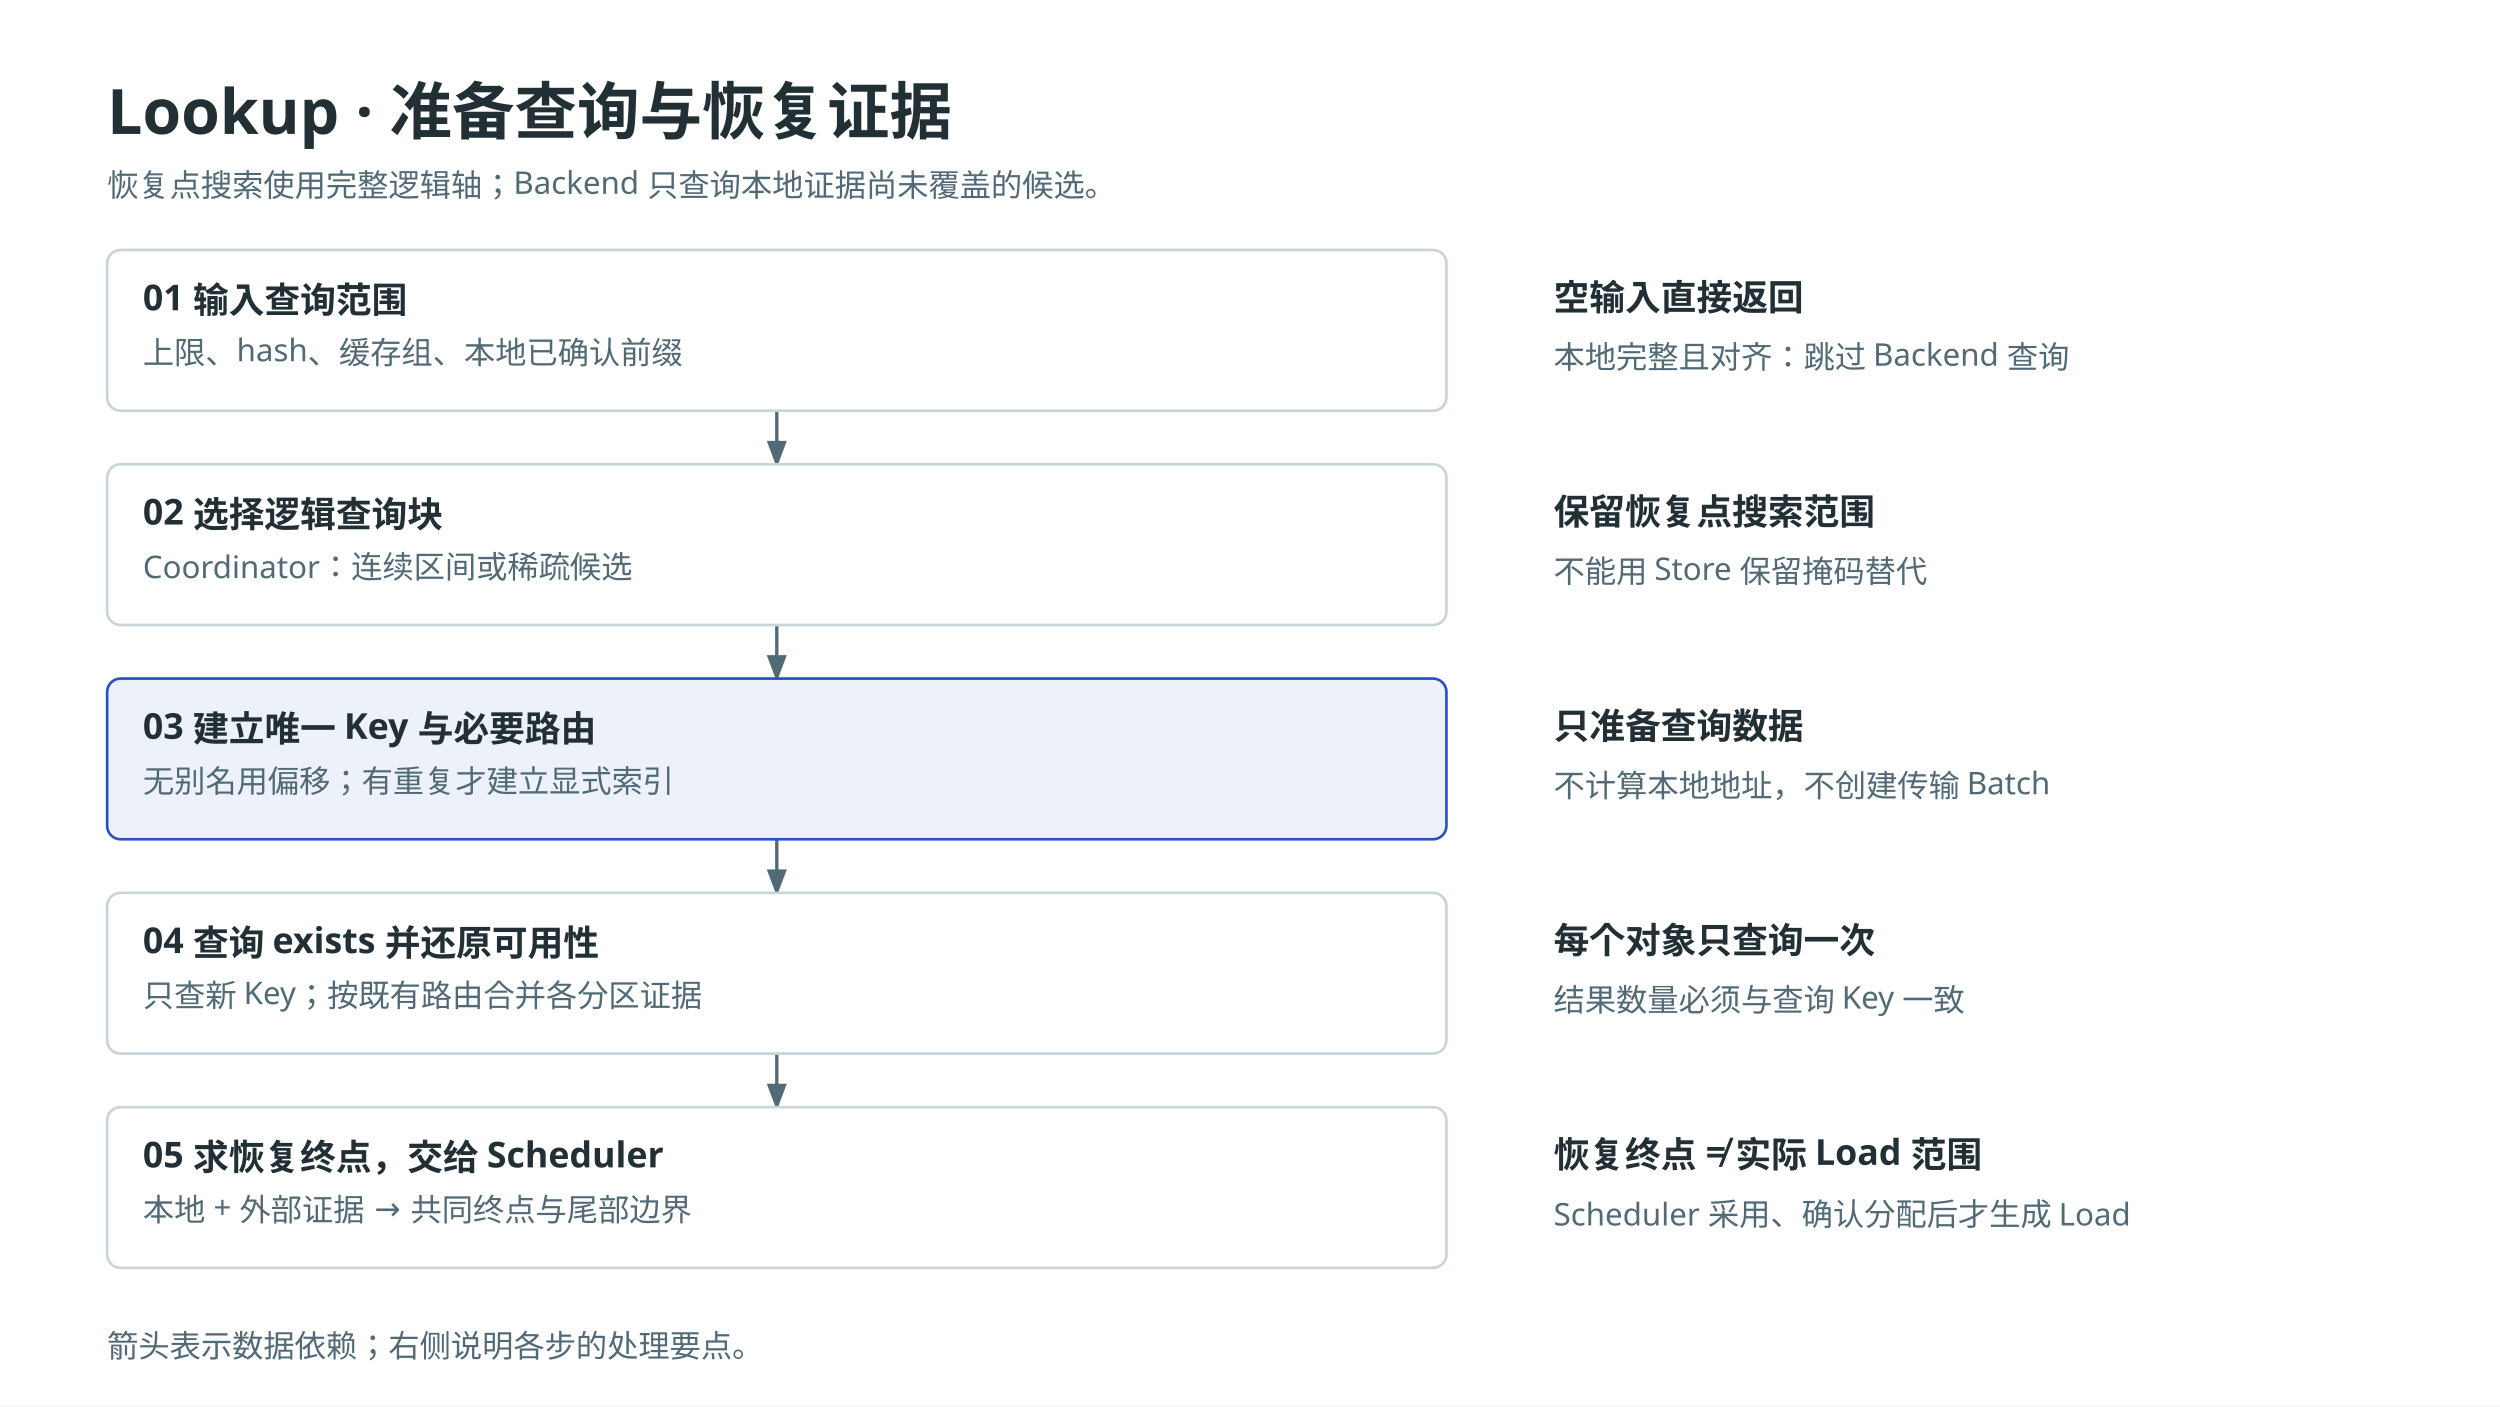
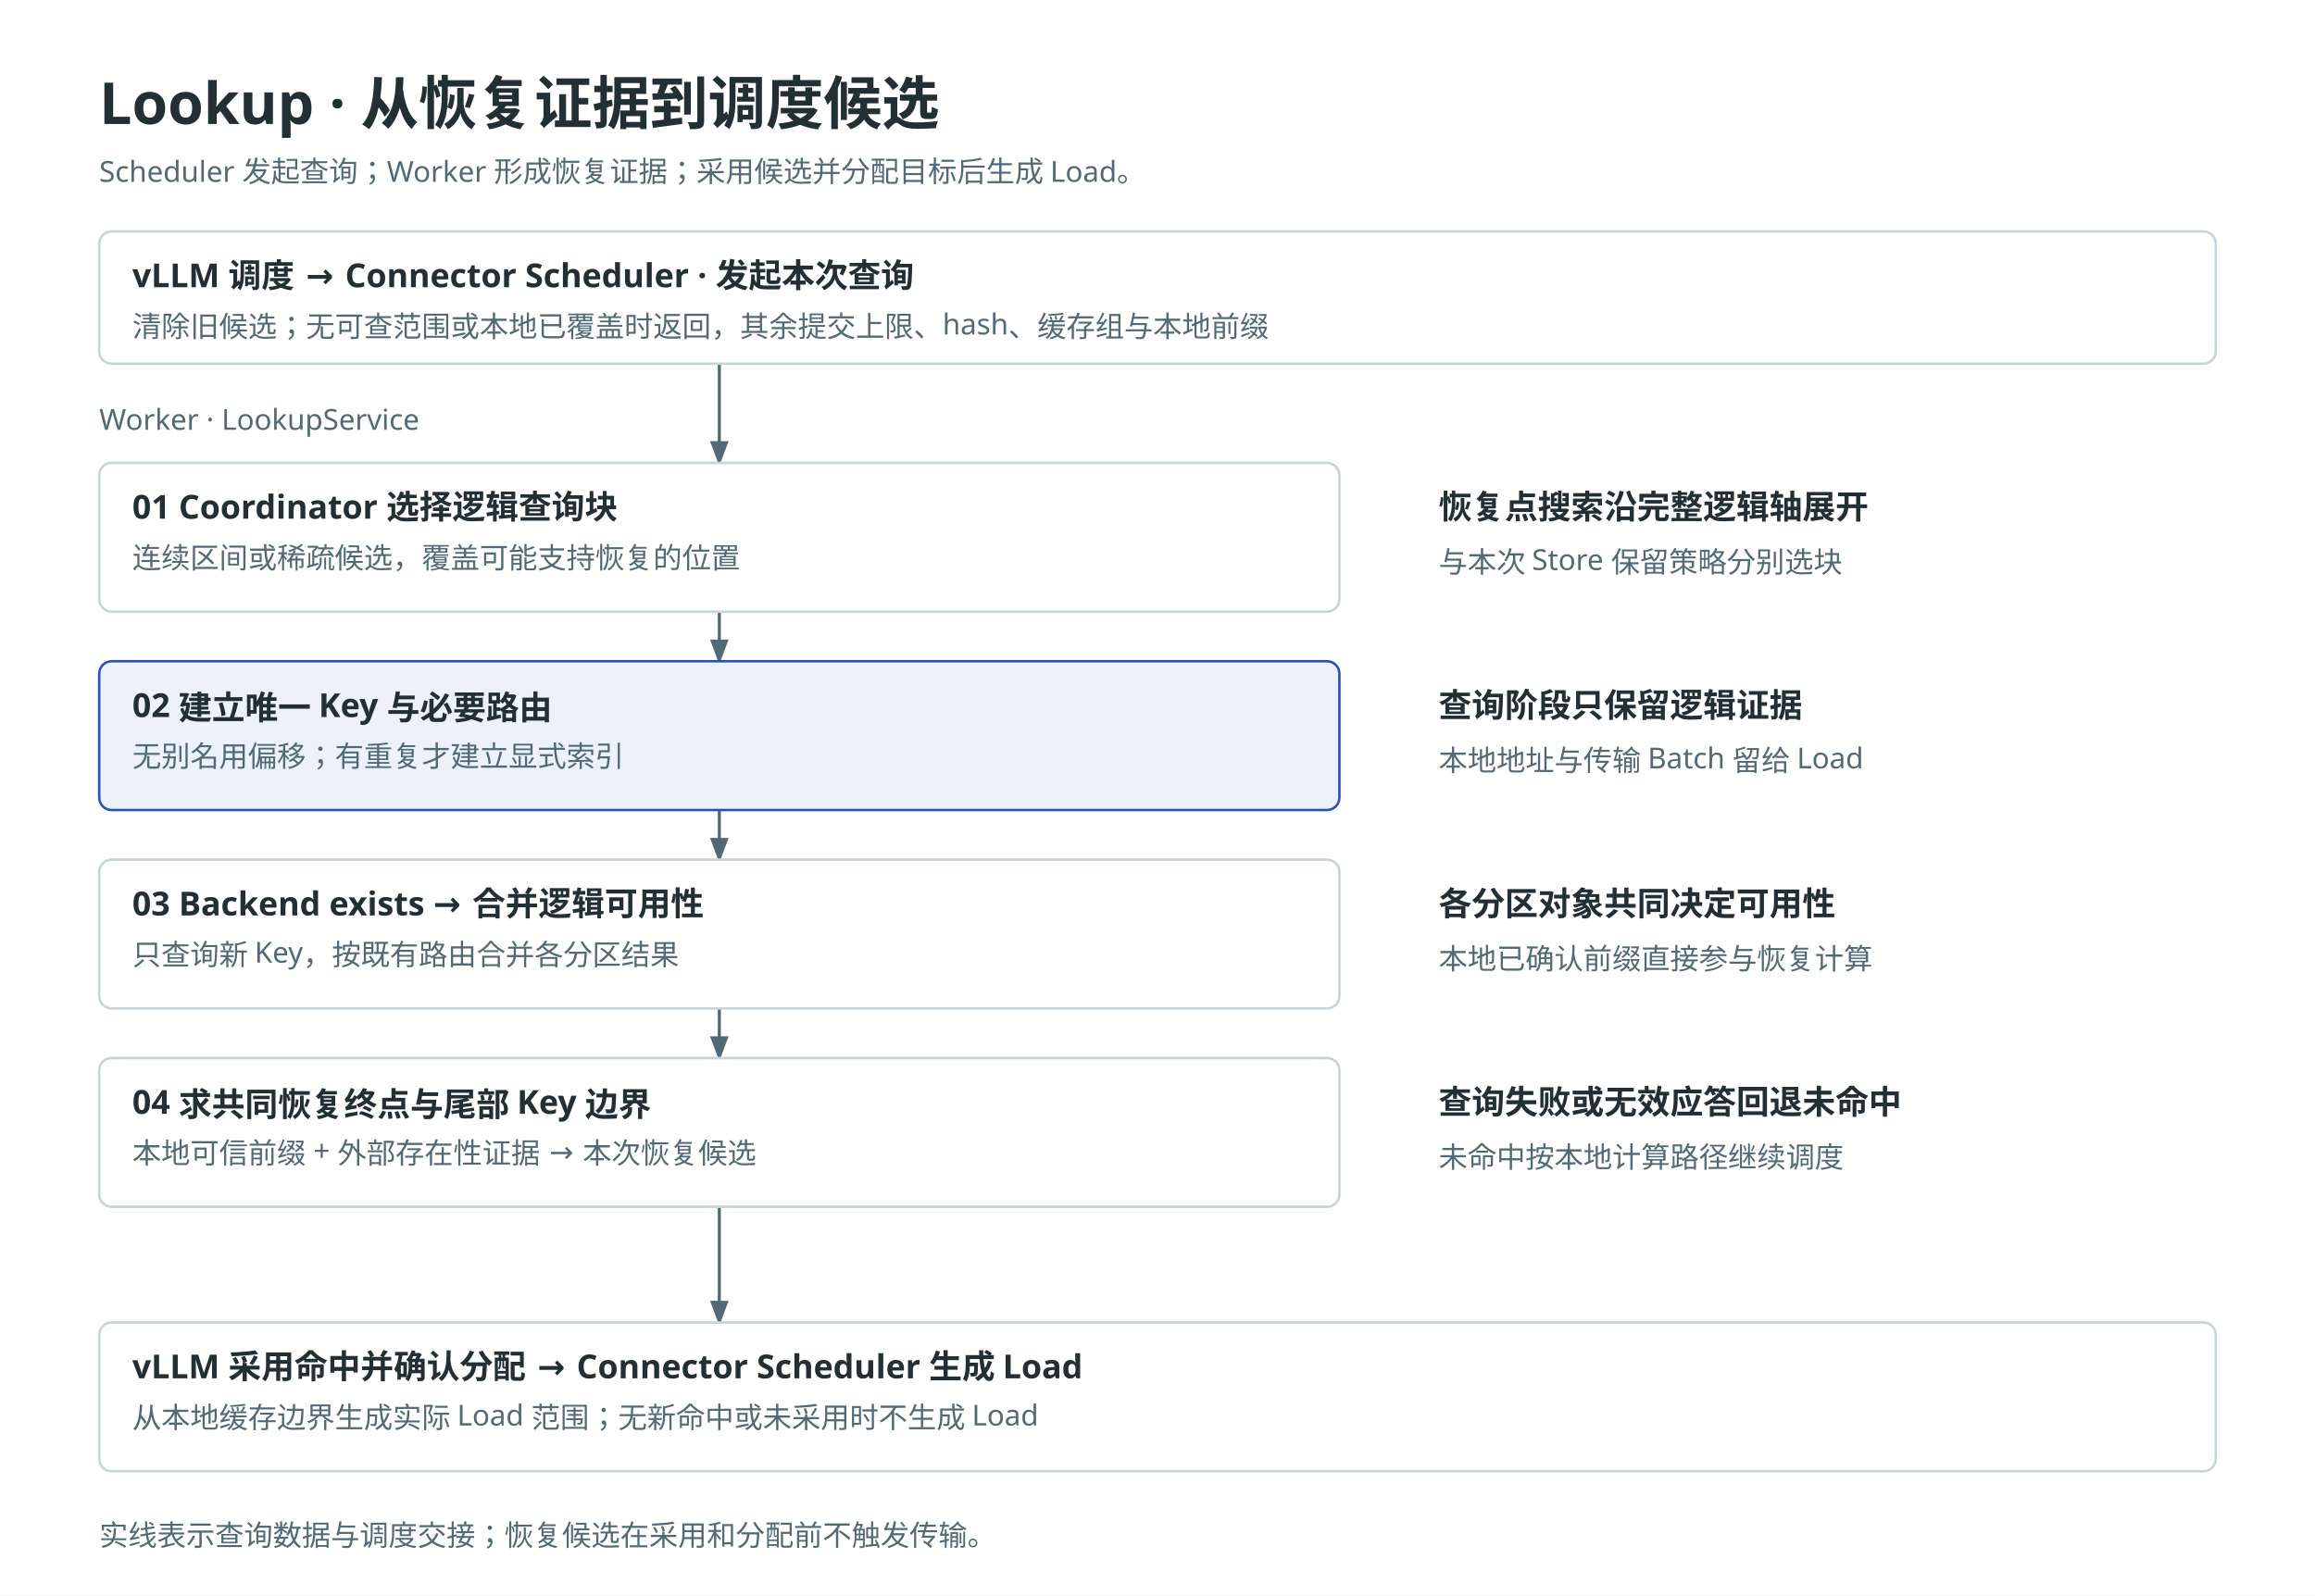
- <svg xmlns="http://www.w3.org/2000/svg" viewBox="0 0 1120 630" role="img" aria-labelledby="lookup_flow-title lookup_flow-desc">
+ <svg xmlns="http://www.w3.org/2000/svg" viewBox="0 0 1120 772" role="img" aria-labelledby="lookup_flow-title lookup_flow-desc">
  <defs>
    <marker id="lookup_flow-arrow" markerWidth="8" markerHeight="6" refX="7" refY="3" orient="auto">
      <polygon points="0 0,8 3,0 6" fill="#526a76" />
    </marker>
-     <marker id="lookup_flow-arrow-accent" markerWidth="8" markerHeight="6" refX="7" refY="3" orient="auto">
-       <polygon points="0 0,8 3,0 6" fill="#2a52be" />
-     </marker>
-     <marker id="lookup_flow-arrow-link" markerWidth="8" markerHeight="6" refX="7" refY="3" orient="auto">
+     <marker id="lookup_flow-link" markerWidth="8" markerHeight="6" refX="7" refY="3" orient="auto">
      <polygon points="0 0,8 3,0 6" fill="#2a9cbe" />
    </marker>
-     <style>text{font-family:'Geist','PingFang SC','Noto Sans SC',sans-serif;font-size:16px;fill:#223036}.title{font-size:28px;font-weight:600}.name{font-weight:600}.muted{fill:#526a76;font-size:14px}.band{fill:#fff;stroke:#c8d4d9;stroke-width:1.2}</style>
+     <style>text{font-family:'Geist','PingFang SC','Noto Sans SC',sans-serif;font-size:16px;fill:#223036}.title{font-size:28px;font-weight:600}.name{font-weight:600}.muted{fill:#526a76;font-size:14px}</style>
  </defs>
-   <rect width="1120" height="630" fill="#fff" />
-   <text x="48" y="60" class="title">Lookup · 准备查询与恢复证据</text>
-   <text x="48" y="88" class="muted">恢复点搜索使用完整逻辑轴；Backend 只查询本地证据尚未覆盖的候选。</text>
-   <path d="M 348,184 V 208" fill="none" stroke="#526a76" stroke-width="1.5" marker-end="url(#lookup_flow-arrow)" />
-   <path d="M 348,280 V 304" fill="none" stroke="#526a76" stroke-width="1.5" marker-end="url(#lookup_flow-arrow)" />
-   <path d="M 348,376 V 400" fill="none" stroke="#526a76" stroke-width="1.5" marker-end="url(#lookup_flow-arrow)" />
-   <path d="M 348,472 V 496" fill="none" stroke="#526a76" stroke-width="1.5" marker-end="url(#lookup_flow-arrow)" />
+   <rect width="1120" height="772" fill="#fff" />
+   <text x="48" y="60" class="title">Lookup · 从恢复证据到调度候选</text>
+   <text x="48" y="88" class="muted">Scheduler 发起查询；Worker 形成恢复证据；采用候选并分配目标后生成 Load。</text>
+   <path d="M 348,176 V 224" fill="none" stroke="#526a76" stroke-width="1.5" marker-end="url(#lookup_flow-arrow)" />
+   <path d="M 348,296 V 320" fill="none" stroke="#526a76" stroke-width="1.5" marker-end="url(#lookup_flow-arrow)" />
+   <path d="M 348,392 V 416" fill="none" stroke="#526a76" stroke-width="1.5" marker-end="url(#lookup_flow-arrow)" />
+   <path d="M 348,488 V 512" fill="none" stroke="#526a76" stroke-width="1.5" marker-end="url(#lookup_flow-arrow)" />
+   <path d="M 348,584 V 640" fill="none" stroke="#526a76" stroke-width="1.5" marker-end="url(#lookup_flow-arrow)" />
+   <g data-node="scheduler-query">
+     <rect x="48" y="112" width="1024" height="64" rx="6" fill="#fff" stroke="#c8d4d9" stroke-width="1.2" />
+     <text x="64" y="139" class="name">vLLM 调度 → Connector Scheduler · 发起本次查询</text>
+     <text x="64" y="163" class="muted">清除旧候选；无可查范围或本地已覆盖时返回，其余提交上限、hash、缓存组与本地前缀</text>
+   </g>
  <g data-node="step-1">
-     <rect x="48" y="112" width="600" height="72" rx="6" fill="#fff" stroke="#c8d4d9" stroke-width="1.2" />
-     <text x="64" y="139" class="name">01  输入查询范围</text>
-     <text x="64" y="163" class="muted">上限、hash、缓存组、本地已确认前缀</text>
+     <rect x="48" y="224" width="600" height="72" rx="6" fill="#fff" stroke="#c8d4d9" stroke-width="1.2" />
+     <text x="64" y="251" class="name">01  Coordinator 选择逻辑查询块</text>
+     <text x="64" y="275" class="muted">连续区间或稀疏候选，覆盖可能支持恢复的位置</text>
  </g>
-   <text x="696" y="139" class="name">空输入直接返回</text>
-   <text x="696" y="165" class="muted">本地完整且对齐：跳过 Backend 查询</text>
  <g data-node="step-2">
-     <rect x="48" y="208" width="600" height="72" rx="6" fill="#fff" stroke="#c8d4d9" stroke-width="1.2" />
-     <text x="64" y="235" class="name">02  选择逻辑查询块</text>
-     <text x="64" y="259" class="muted">Coordinator：连续区间或稀疏候选</text>
+     <rect x="48" y="320" width="600" height="72" rx="6" fill="#edf1fa" stroke="#2a52be" stroke-width="1.2" />
+     <text x="64" y="347" class="name">02  建立唯一 Key 与必要路由</text>
+     <text x="64" y="371" class="muted">无别名用偏移；有重复才建立显式索引</text>
  </g>
-   <text x="696" y="235" class="name">保留恢复点搜索范围</text>
-   <text x="696" y="261" class="muted">不能用 Store 保留掩码替代</text>
  <g data-node="step-3">
-     <rect x="48" y="304" width="600" height="72" rx="6" fill="#edf1fa" stroke="#2a52be" stroke-width="1.2" />
-     <text x="64" y="331" class="name">03  建立唯一 Key 与必要路由</text>
-     <text x="64" y="355" class="muted">无别名用偏移；有重复才建立显式索引</text>
+     <rect x="48" y="416" width="600" height="72" rx="6" fill="#fff" stroke="#c8d4d9" stroke-width="1.2" />
+     <text x="64" y="443" class="name">03  Backend exists → 合并逻辑可用性</text>
+     <text x="64" y="467" class="muted">只查询新 Key，按既有路由合并各分区结果</text>
  </g>
-   <text x="696" y="331" class="name">只准备查询数据</text>
-   <text x="696" y="357" class="muted">不计算本地地址，不创建传输 Batch</text>
  <g data-node="step-4">
-     <rect x="48" y="400" width="600" height="72" rx="6" fill="#fff" stroke="#c8d4d9" stroke-width="1.2" />
-     <text x="64" y="427" class="name">04  查询 exists 并还原可用性</text>
-     <text x="64" y="451" class="muted">只查新 Key；按既有路由合并各分区证据</text>
+     <rect x="48" y="512" width="600" height="72" rx="6" fill="#fff" stroke="#c8d4d9" stroke-width="1.2" />
+     <text x="64" y="539" class="name">04  求共同恢复终点与尾部 Key 边界</text>
+     <text x="64" y="563" class="muted">本地可信前缀 + 外部存在性证据 → 本次恢复候选</text>
  </g>
-   <text x="696" y="427" class="name">每个对象只查询一次</text>
-   <text x="696" y="453" class="muted">结果数量必须与查询 Key 一致</text>
-   <g data-node="step-5">
-     <rect x="48" y="496" width="600" height="72" rx="6" fill="#fff" stroke="#c8d4d9" stroke-width="1.2" />
-     <text x="64" y="523" class="name">05  求恢复终点，交给 Scheduler</text>
-     <text x="64" y="547" class="muted">本地 + 外部证据 → 共同终点与尾部边界</text>
+   <g data-node="scheduler-adoption">
+     <rect x="48" y="640" width="1024" height="72" rx="6" fill="#fff" stroke="#c8d4d9" stroke-width="1.2" />
+     <text x="64" y="667" class="name">vLLM 采用命中并确认分配 → Connector Scheduler 生成 Load</text>
+     <text x="64" y="691" class="muted">从本地缓存边界生成实际 Load 范围；无新命中或未采用时不生成 Load</text>
  </g>
-   <text x="696" y="523" class="name">恢复终点 ≠ 实际 Load 范围</text>
-   <text x="696" y="549" class="muted">Scheduler 采用、确认分配后才生成 Load</text>
-   <text x="48" y="608" class="muted">箭头表示数据依赖；右侧说明各步的处理要点。</text>
+   <text x="48" y="208" class="muted">Worker · LookupService</text>
+   <text x="696" y="251" class="name">恢复点搜索沿完整逻辑轴展开</text>
+   <text x="696" y="277" class="muted">与本次 Store 保留策略分别选块</text>
+   <text x="696" y="347" class="name">查询阶段只保留逻辑证据</text>
+   <text x="696" y="373" class="muted">本地地址与传输 Batch 留给 Load</text>
+   <text x="696" y="443" class="name">各分区对象共同决定可用性</text>
+   <text x="696" y="469" class="muted">本地已确认前缀直接参与恢复计算</text>
+   <text x="696" y="539" class="name">查询失败或无效应答回退未命中</text>
+   <text x="696" y="565" class="muted">未命中按本地计算路径继续调度</text>
+   <text x="48" y="748" class="muted">实线表示查询数据与调度交接；恢复候选在采用和分配前不触发传输。</text>
</svg>
